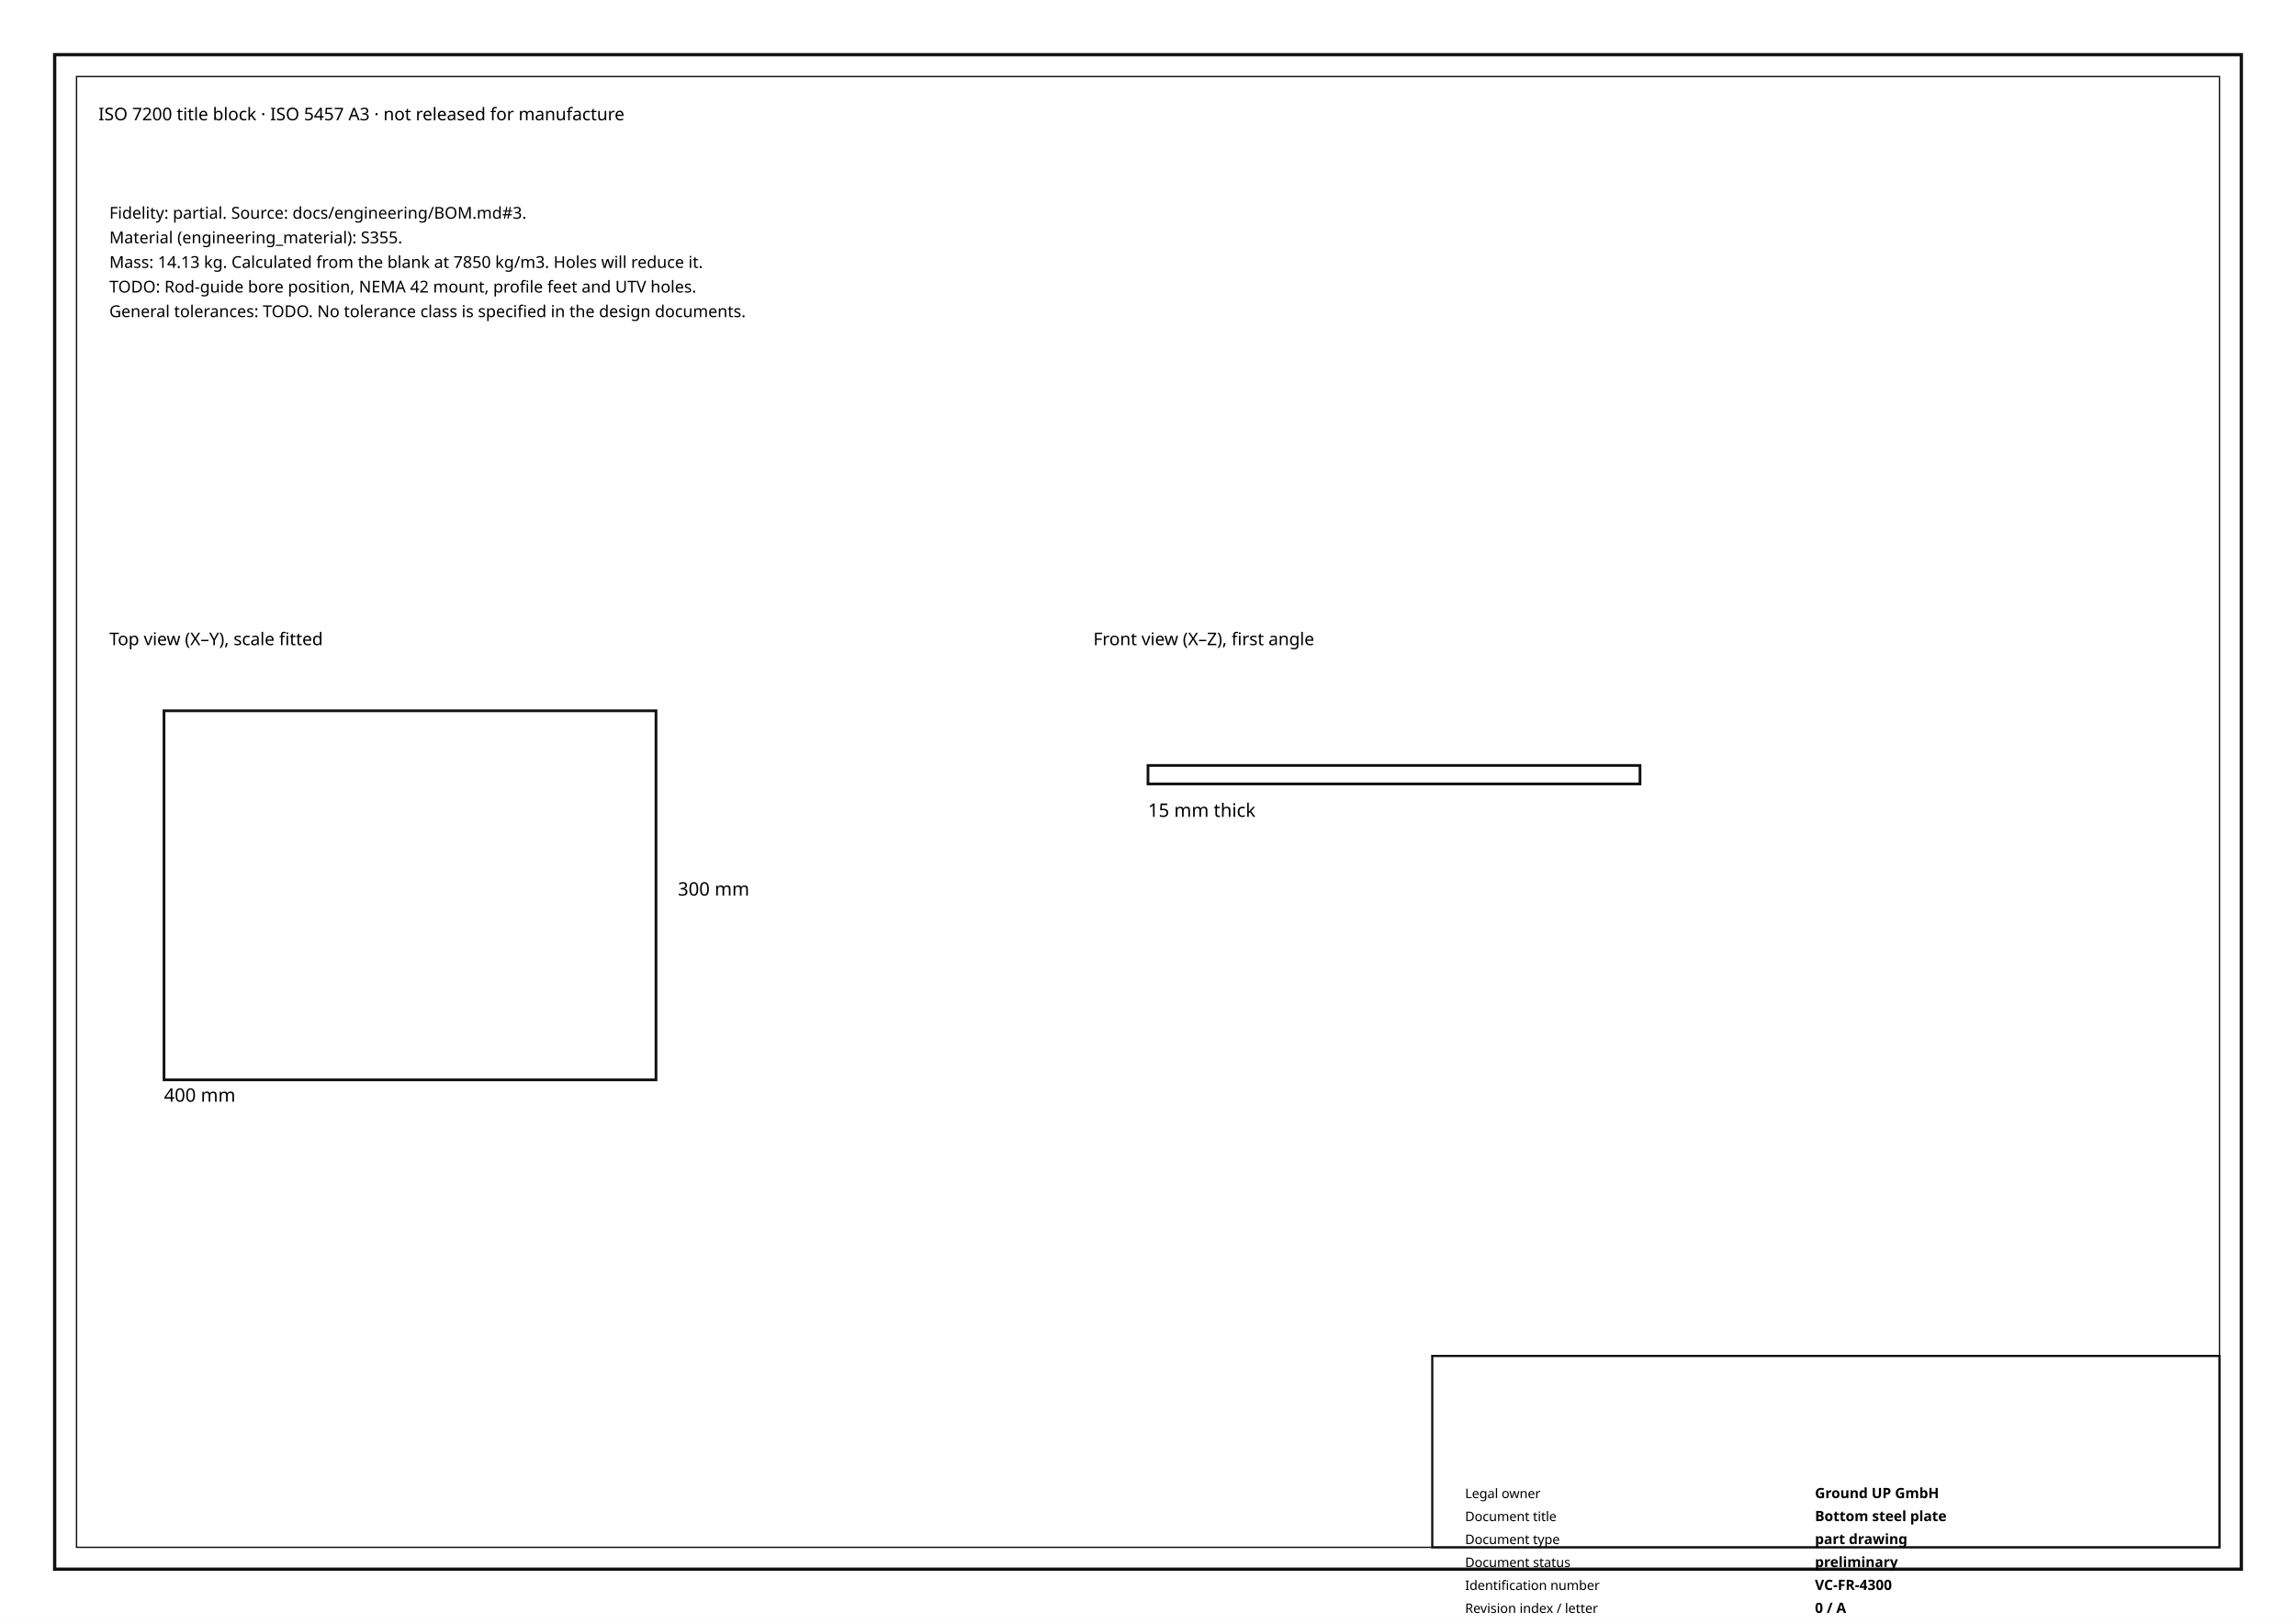
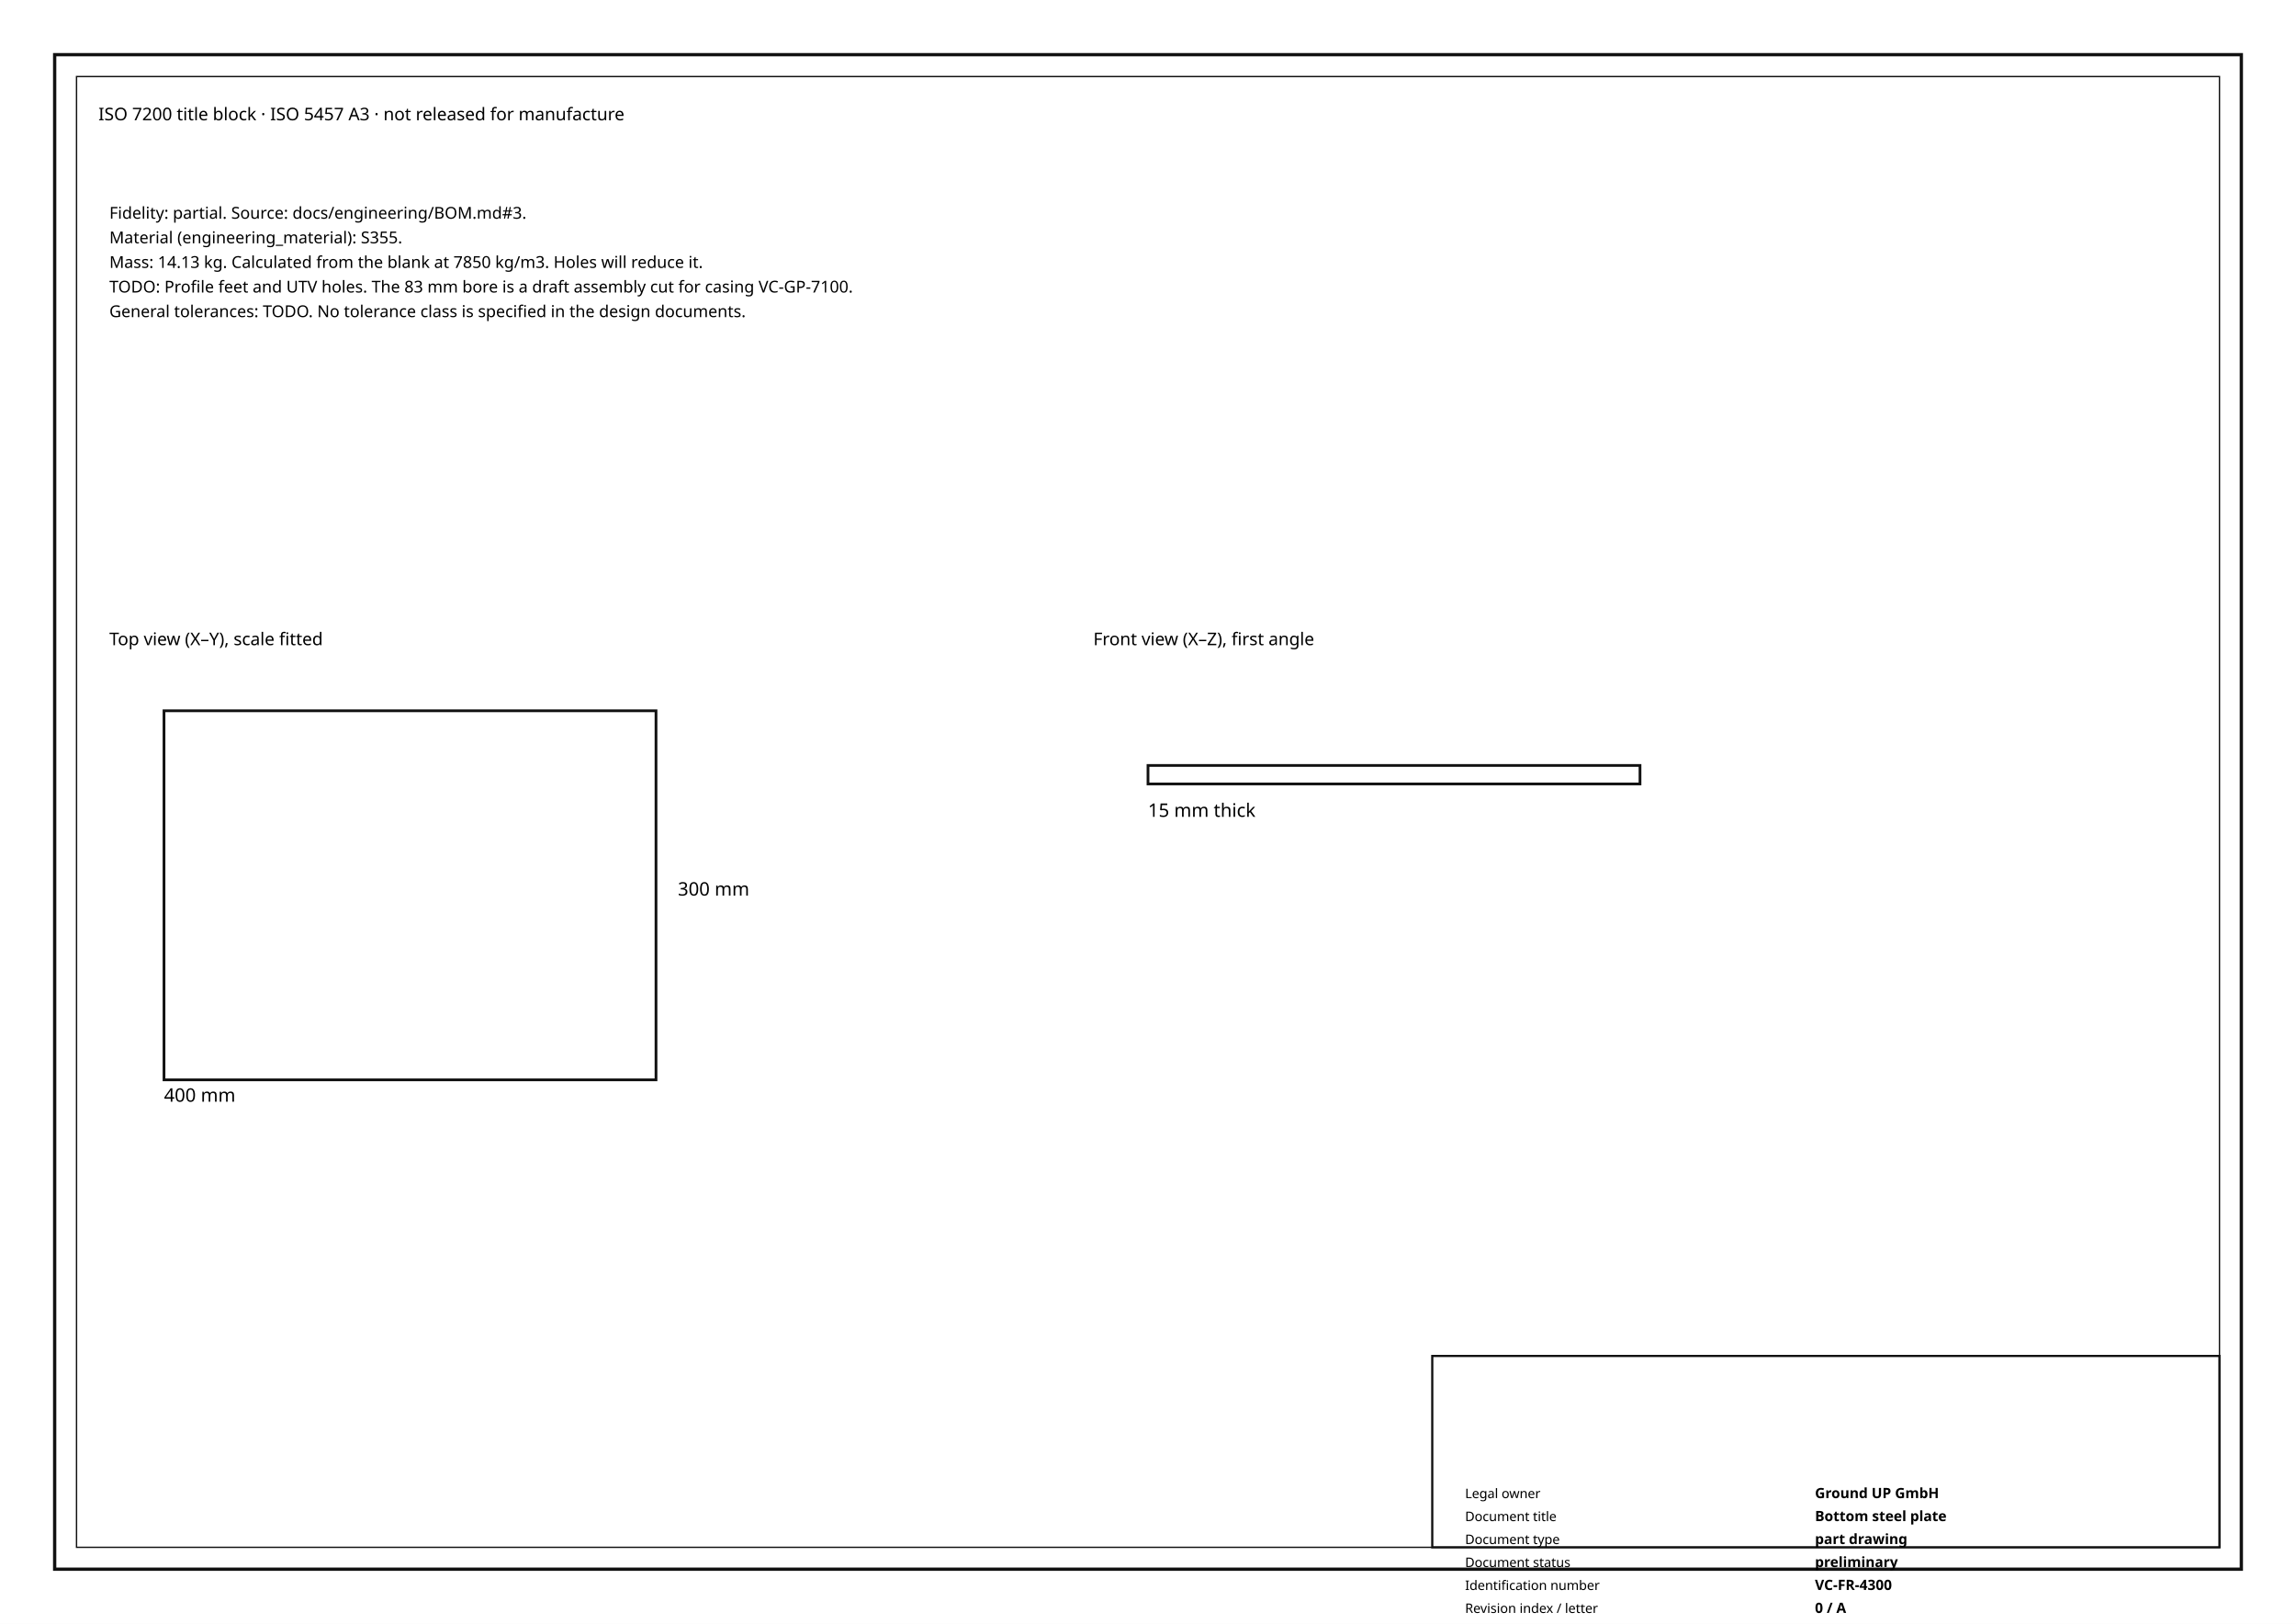
<svg xmlns="http://www.w3.org/2000/svg" width="420mm" height="297mm" viewBox="0 0 420.0 297.0">
  <rect width="100%" height="100%" fill="#fff" />
  <rect x="10" y="10" width="400" height="277" fill="none" stroke="#111" stroke-width="0.6" />
  <rect x="14" y="14" width="392" height="269" fill="none" stroke="#111" stroke-width="0.25" />
  <rect x="262" y="248" width="144" height="35" fill="none" stroke="#111" stroke-width="0.4" />
  <text x="18" y="22" font-size="3.2" font-family="sans-serif">ISO 7200 title block · ISO 5457 A3 · not released for manufacture</text>
  <text x="20" y="118" font-size="3.2" font-family="sans-serif">Top view (X–Y), scale fitted</text>
  <rect x="30" y="130" width="90.00" height="67.50" fill="none" stroke="#111" stroke-width="0.5" />
  <text x="30" y="201.5" font-size="3.4" font-family="sans-serif">400 mm</text>
  <text x="124.0" y="163.8" font-size="3.4" font-family="sans-serif">300 mm</text>
  <text x="200" y="118" font-size="3.2" font-family="sans-serif">Front view (X–Z), first angle</text>
  <rect x="210" y="140" width="90.00" height="3.38" fill="none" stroke="#111" stroke-width="0.5" />
  <text x="210" y="149.4" font-size="3.4" font-family="sans-serif">15 mm thick</text>
  <text x="20" y="40" font-size="3" font-family="sans-serif">Fidelity: partial. Source: docs/engineering/BOM.md#3.</text>
  <text x="20" y="44.5" font-size="3" font-family="sans-serif">Material (engineering_material): S355.</text>
  <text x="20" y="49.0" font-size="3" font-family="sans-serif">Mass: 14.13 kg. Calculated from the blank at 7850 kg/m3. Holes will reduce it.</text>
-   <text x="20" y="53.5" font-size="3" font-family="sans-serif">TODO: Rod-guide bore position, NEMA 42 mount, profile feet and UTV holes.</text>
+   <text x="20" y="53.5" font-size="3" font-family="sans-serif">TODO: Profile feet and UTV holes. The 83 mm bore is a draft assembly cut for casing VC-GP-7100.</text>
  <text x="20" y="58.0" font-size="3" font-family="sans-serif">General tolerances: TODO. No tolerance class is specified in the design documents.</text>
  <text x="268" y="274" font-size="2.4" font-family="sans-serif">Legal owner</text>
  <text x="332" y="274" font-size="2.6" font-family="sans-serif" font-weight="700">Ground UP GmbH</text>
  <text x="268" y="278.2" font-size="2.4" font-family="sans-serif">Document title</text>
  <text x="332" y="278.2" font-size="2.6" font-family="sans-serif" font-weight="700">Bottom steel plate</text>
  <text x="268" y="282.4" font-size="2.4" font-family="sans-serif">Document type</text>
  <text x="332" y="282.4" font-size="2.6" font-family="sans-serif" font-weight="700">part drawing</text>
  <text x="268" y="286.6" font-size="2.4" font-family="sans-serif">Document status</text>
  <text x="332" y="286.6" font-size="2.6" font-family="sans-serif" font-weight="700">preliminary</text>
  <text x="268" y="290.8" font-size="2.4" font-family="sans-serif">Identification number</text>
  <text x="332" y="290.8" font-size="2.6" font-family="sans-serif" font-weight="700">VC-FR-4300</text>
  <text x="268" y="295" font-size="2.4" font-family="sans-serif">Revision index / letter</text>
  <text x="332" y="295" font-size="2.6" font-family="sans-serif" font-weight="700">0 / A</text>
  <text x="268" y="299.2" font-size="2.4" font-family="sans-serif">Creator</text>
  <text x="332" y="299.2" font-size="2.6" font-family="sans-serif" font-weight="700">vibrocore cad export</text>
  <text x="268" y="303.4" font-size="2.4" font-family="sans-serif">Created</text>
  <text x="332" y="303.4" font-size="2.6" font-family="sans-serif" font-weight="700">2026-11-19</text>
  <text x="268" y="307.6" font-size="2.4" font-family="sans-serif">Units</text>
  <text x="332" y="307.6" font-size="2.6" font-family="sans-serif" font-weight="700">mm</text>
  <text x="268" y="311.8" font-size="2.4" font-family="sans-serif">Projection</text>
  <text x="332" y="311.8" font-size="2.6" font-family="sans-serif" font-weight="700">first angle (ISO 128)</text>
  <text x="268" y="316" font-size="2.4" font-family="sans-serif">Sheet</text>
  <text x="332" y="316" font-size="2.6" font-family="sans-serif" font-weight="700">1 / 1</text>
</svg>
